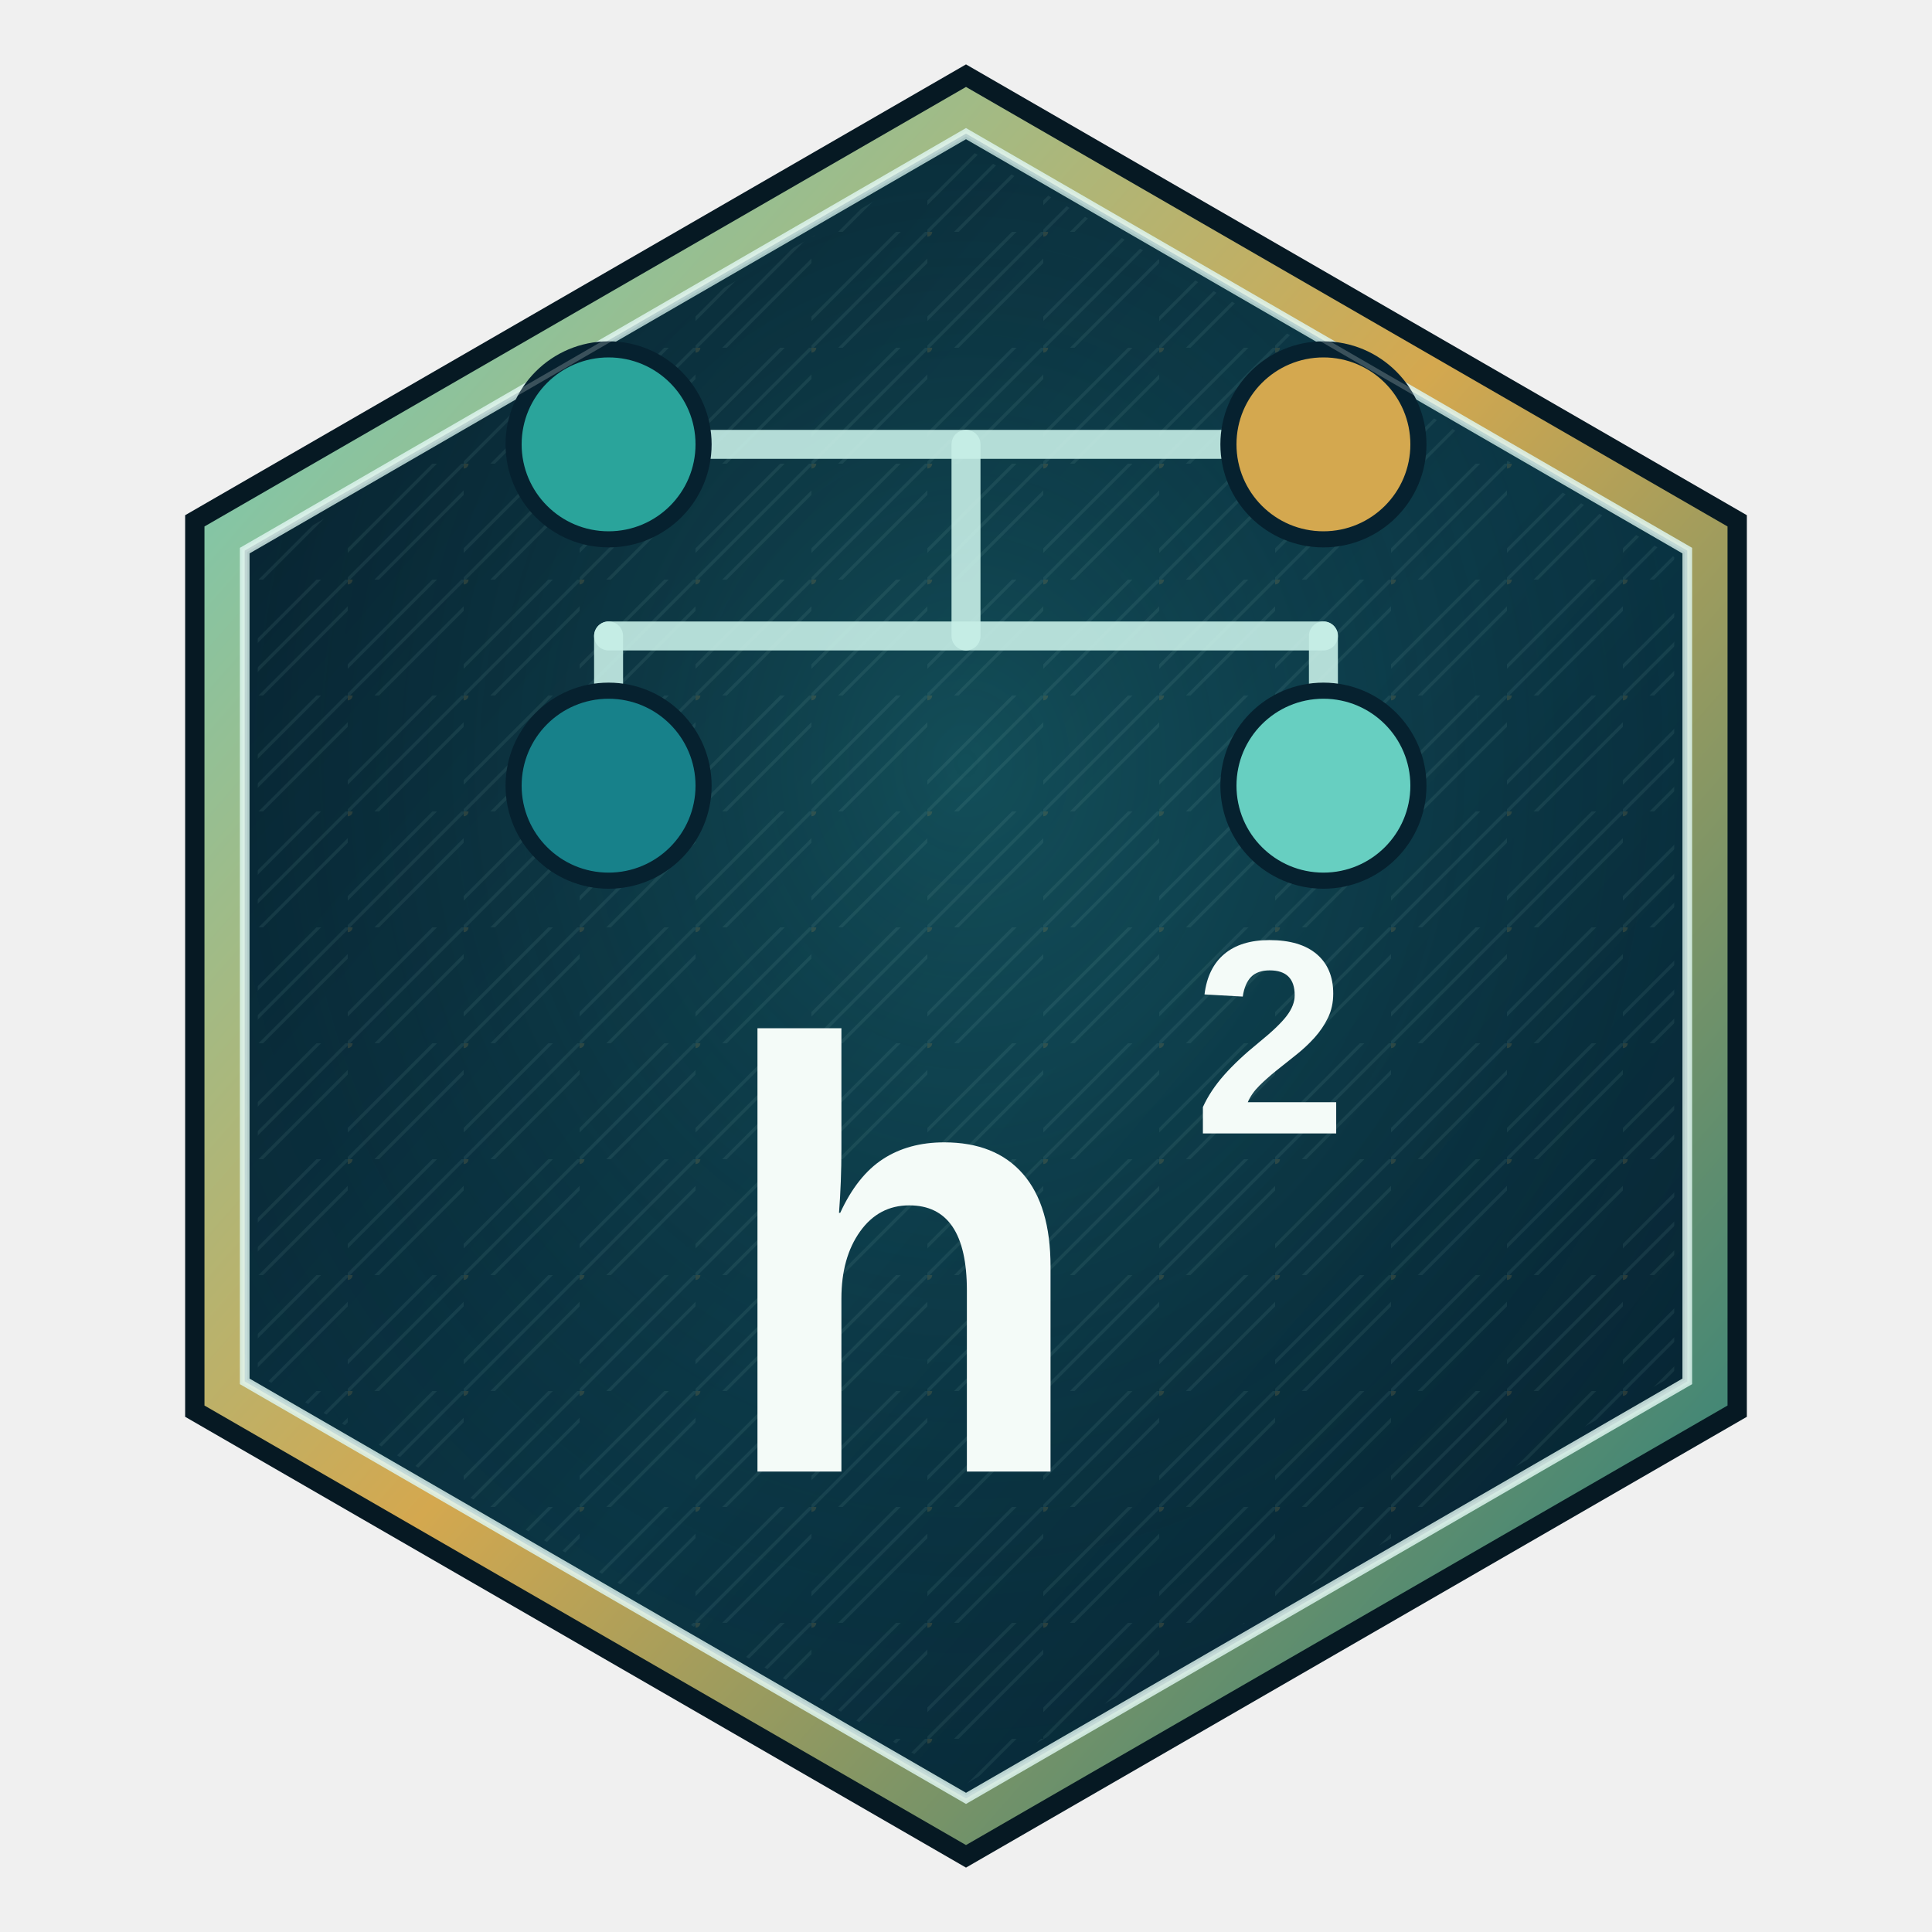
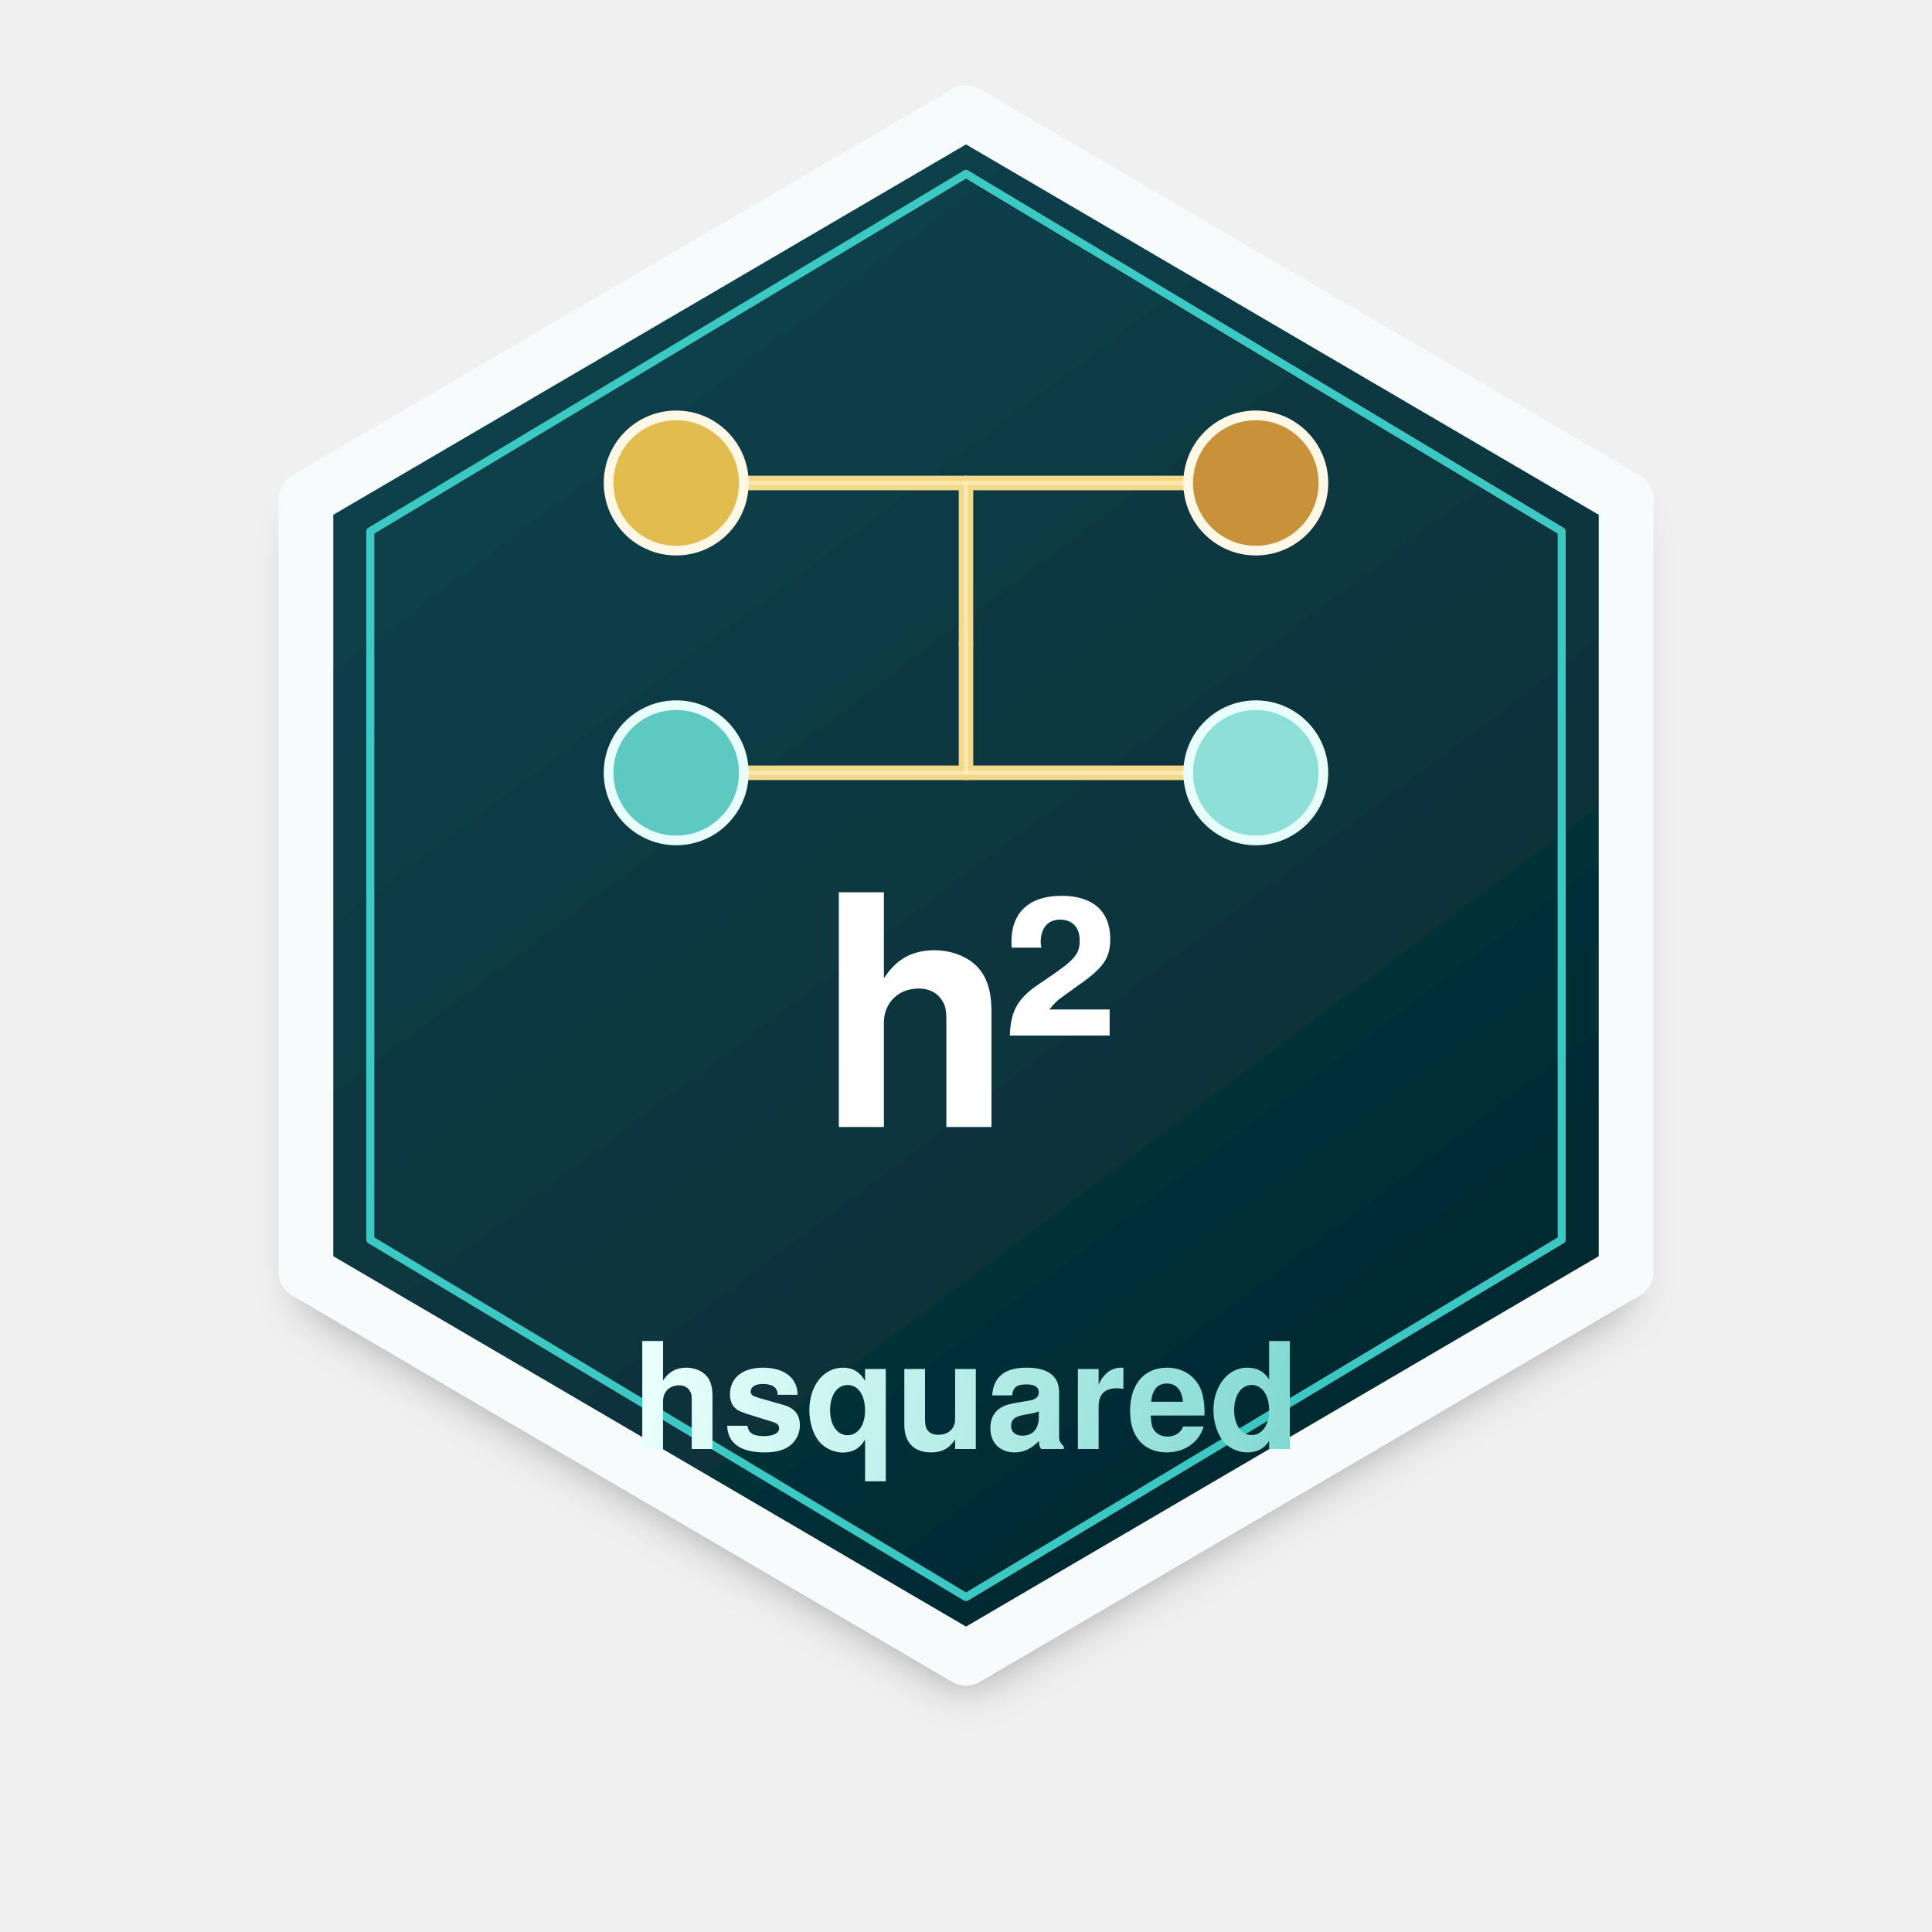
<svg xmlns="http://www.w3.org/2000/svg" width="1200" height="1200" viewBox="0 0 1200 1200" role="img" aria-labelledby="title desc">
  <defs>
-     <linearGradient id="field" x1="0" y1="0" x2="1" y2="1">
-       <stop offset="0" stop-color="#071F2C" />
-       <stop offset="0.55" stop-color="#0A3544" />
-       <stop offset="1" stop-color="#06212F" />
+     <linearGradient id="fill" x1="200" y1="80" x2="980" y2="1120" gradientUnits="userSpaceOnUse">
+       <stop offset="0%" stop-color="#0c4550" />
+       <stop offset="55%" stop-color="#07343d" />
+       <stop offset="100%" stop-color="#041f26" />
    </linearGradient>
-     <linearGradient id="rim" x1="0" y1="0" x2="1" y2="1">
-       <stop offset="0" stop-color="#68D0C4" />
-       <stop offset="0.48" stop-color="#D4A84F" />
-       <stop offset="1" stop-color="#167D82" />
+     <linearGradient id="name" x1="400" y1="900" x2="800" y2="980" gradientUnits="userSpaceOnUse">
+       <stop offset="0%" stop-color="#e8fffc" />
+       <stop offset="100%" stop-color="#7ed8d0" />
    </linearGradient>
-     <radialGradient id="glow" cx="50%" cy="38%" r="65%">
-       <stop offset="0" stop-color="#2B9A9A" stop-opacity=".28" />
-       <stop offset="1" stop-color="#0B2634" stop-opacity="0" />
-     </radialGradient>
-     <pattern id="mesh" width="72" height="72" patternUnits="userSpaceOnUse">
-       <path d="M0 72L72 0M-18 72L72-18M0 90L90 0" stroke="#B9E6DF" stroke-opacity=".08" stroke-width="2" />
-       <circle cx="0" cy="0" r="3" fill="#D4A84F" fill-opacity=".16" />
-     </pattern>
-     <clipPath id="inner">
-       <path d="M600 92L1039.9 346V854L600 1108L160.1 854V346Z" />
-     </clipPath>
+     <filter id="shadow" x="-8%" y="-8%" width="116%" height="116%">
+       <feDropShadow dx="0" dy="18" stdDeviation="14" flood-color="#000" flood-opacity="0.35" />
+     </filter>
+     <path id="hex" d="M600 70 L1010 310 L1010 790 L600 1030 L190 790 L190 310 Z" />
  </defs>
-   <path d="M600 40L1085 320V880L600 1160L115 880V320Z" fill="#061923" />
-   <path d="M600 54L1073 327V873L600 1146L127 873V327Z" fill="url(#rim)" />
-   <path d="M600 83L1048 342V858L600 1117L152 858V342Z" fill="url(#field)" stroke="#DDF4EF" stroke-opacity=".85" stroke-width="6" />
-   <path d="M600 83L1048 342V858L600 1117L152 858V342Z" fill="url(#glow)" />
-   <path d="M600 83L1048 342V858L600 1117L152 858V342Z" fill="url(#mesh)" clip-path="url(#inner)" />
-   <g fill="none" stroke="#C7EEE7" stroke-opacity=".9" stroke-width="18" stroke-linecap="round" stroke-linejoin="round">
-     <path d="M378 276H822" />
-     <path d="M600 276V395" />
-     <path d="M378 395H822" />
-     <path d="M378 395V488" />
-     <path d="M822 395V488" />
+   <use href="#hex" fill="url(#fill)" filter="url(#shadow)" />
+   <use href="#hex" fill="none" stroke="#f7fbfb" stroke-width="34" stroke-linejoin="round" />
+   <path d="M600 108 L970 330 L970 770 L600 992 L230 770 L230 330 Z" fill="none" stroke="#3fd0c9" stroke-width="5" stroke-linejoin="round" opacity="0.95" />
+   <g stroke-linecap="round" stroke-linejoin="round">
+     <path d="M420 300 H780" stroke="#f3d78a" stroke-width="9" />
+     <path d="M600 300 V400" stroke="#f3d78a" stroke-width="9" />
+     <path d="M420 480 H780" stroke="#f3d78a" stroke-width="9" />
+     <path d="M600 400 V480" stroke="#f3d78a" stroke-width="9" />
+     <path d="M420 300 H780" stroke="#fff6d0" stroke-width="2.5" opacity="0.55" />
+     <path d="M600 300 V480" stroke="#fff6d0" stroke-width="2.5" opacity="0.55" />
+     <path d="M420 480 H780" stroke="#fff6d0" stroke-width="2.5" opacity="0.55" />
+     <circle cx="420" cy="300" r="42" fill="#e2bc4e" stroke="#fff8e6" stroke-width="6" />
+     <circle cx="780" cy="300" r="42" fill="#c9923a" stroke="#fff8e6" stroke-width="6" />
+     <circle cx="420" cy="480" r="42" fill="#5ec9c0" stroke="#e9fffc" stroke-width="6" />
+     <circle cx="780" cy="480" r="42" fill="#8edfd7" stroke="#e9fffc" stroke-width="6" />
  </g>
-   <g fill="none" stroke="#D4A84F" stroke-opacity=".52" stroke-width="7" stroke-linecap="round">
-     <path d="M378 276V230" />
-     <path d="M822 276V230" />
-     <path d="M378 488V530" />
-     <path d="M822 488V530" />
-   </g>
-   <g stroke="#06212F" stroke-width="10">
-     <circle cx="378" cy="276" r="59" fill="#2AA49B" />
-     <circle cx="822" cy="276" r="59" fill="#D4A84F" />
-     <circle cx="378" cy="488" r="59" fill="#17818A" />
-     <circle cx="822" cy="488" r="59" fill="#67CFC1" />
-   </g>
-   <g fill="#F4FBF8" font-family="Arial, Helvetica, sans-serif" font-weight="800">
-     <text x="560" y="914" text-anchor="middle" font-size="380">h</text>
-     <text x="789" y="704" text-anchor="middle" font-size="172">2</text>
-   </g>
-   <path d="M600 83L1048 342V858L600 1117L152 858V342Z" fill="none" stroke="#F4FBF8" stroke-opacity=".22" stroke-width="3" />
+   <text x="600" y="700" text-anchor="middle" font-family="Helvetica Neue, Helvetica, Arial, sans-serif" font-weight="800" font-size="200" fill="#ffffff" letter-spacing="-4">h²</text>
+   <text x="600" y="900" text-anchor="middle" font-family="Helvetica Neue, Helvetica, Arial, sans-serif" font-weight="800" font-size="92" fill="url(#name)">hsquared</text>
</svg>
